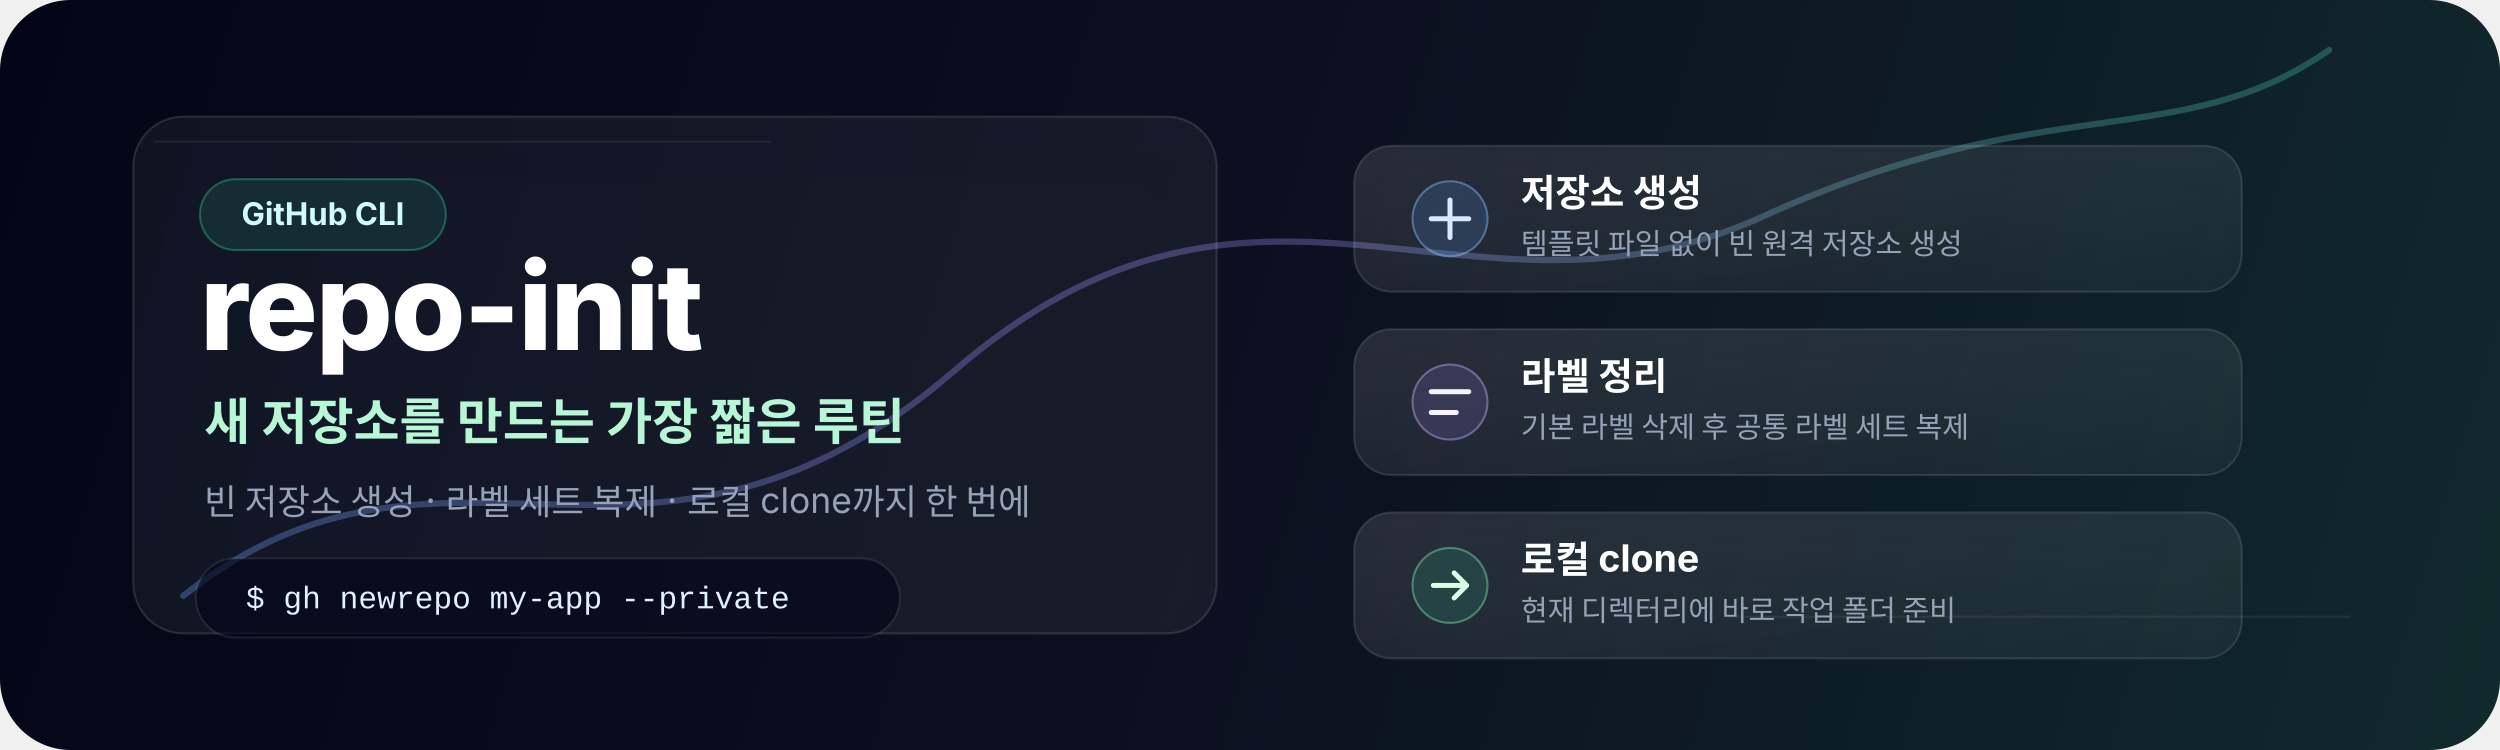
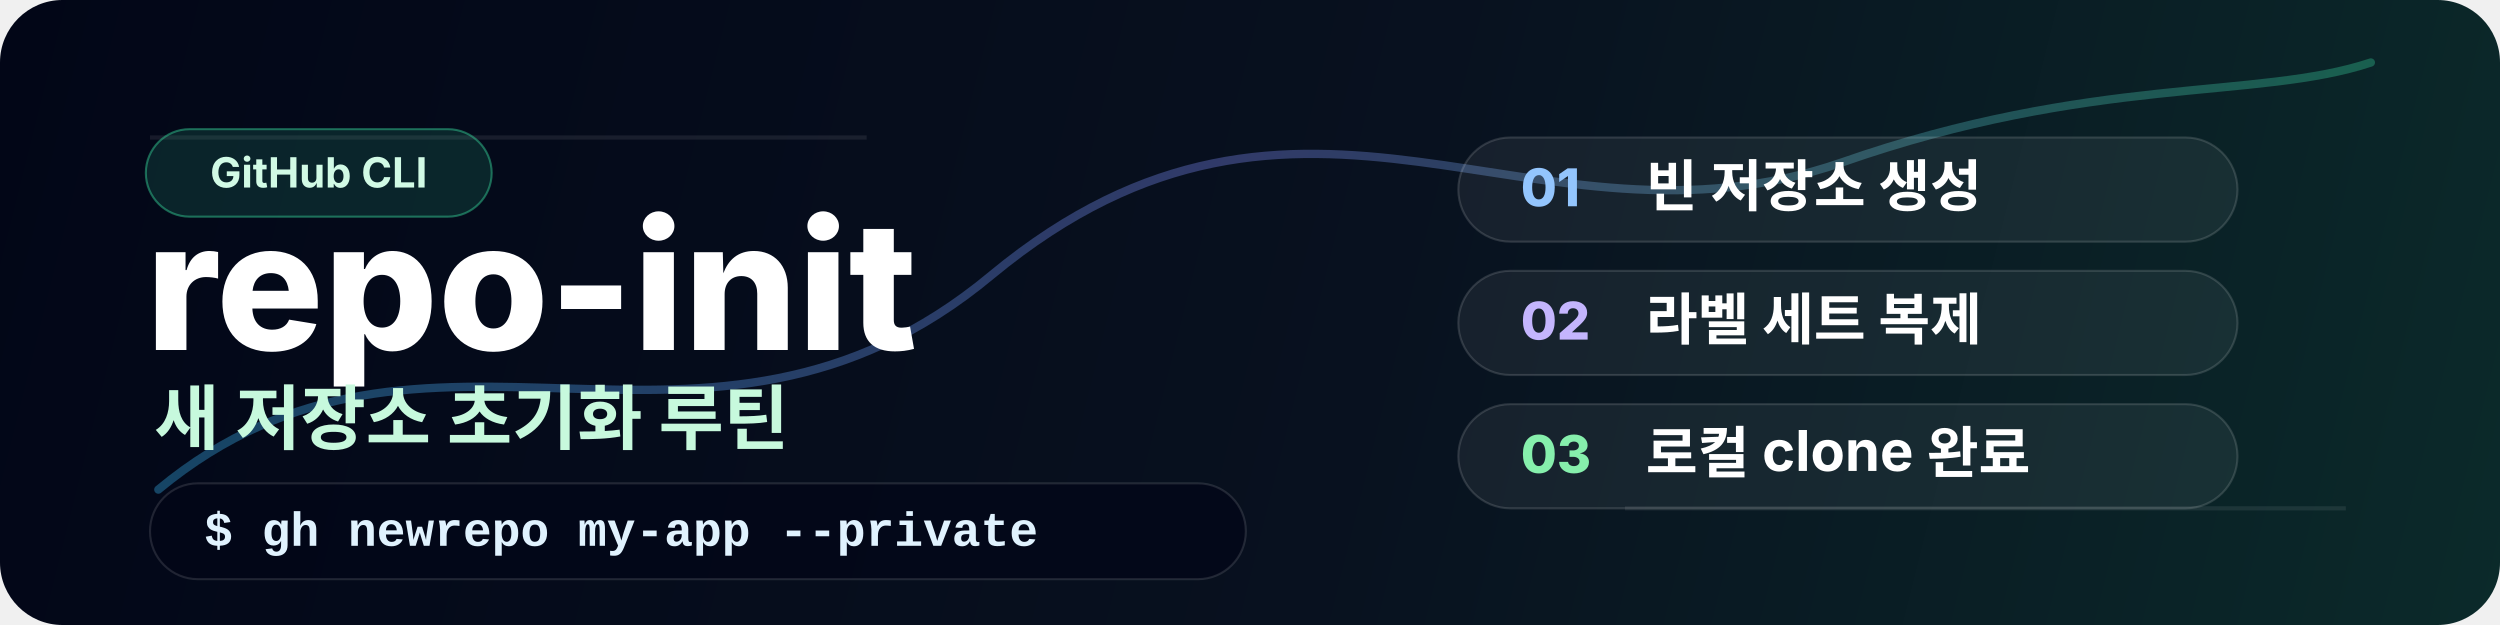
- <svg xmlns="http://www.w3.org/2000/svg" width="1200" height="360" viewBox="0 0 1200 360" fill="none" role="img" aria-labelledby="title desc" text-rendering="geometricPrecision">
+ <svg xmlns="http://www.w3.org/2000/svg" width="1200" height="300" viewBox="0 0 1200 300" fill="none" role="img" aria-labelledby="title desc" text-rendering="geometricPrecision" shape-rendering="geometricPrecision">
  <defs>
-     <linearGradient id="bg" x1="0" y1="0" x2="1200" y2="360" gradientUnits="userSpaceOnUse">
+     <linearGradient id="bg" x1="0" y1="0" x2="1200" y2="300" gradientUnits="userSpaceOnUse">
      <stop stop-color="#020617" />
-       <stop offset="0.52" stop-color="#0B1120" />
-       <stop offset="1" stop-color="#102A2C" />
+       <stop offset="0.55" stop-color="#08111F" />
+       <stop offset="1" stop-color="#0B2A2A" />
    </linearGradient>
-     <linearGradient id="accent" x1="120" y1="0" x2="1080" y2="360" gradientUnits="userSpaceOnUse">
-       <stop stop-color="#60A5FA" />
-       <stop offset="0.45" stop-color="#A78BFA" />
+     <linearGradient id="line" x1="100" y1="38" x2="1100" y2="262" gradientUnits="userSpaceOnUse">
+       <stop stop-color="#38BDF8" />
+       <stop offset="0.48" stop-color="#818CF8" />
      <stop offset="1" stop-color="#34D399" />
    </linearGradient>
-     <linearGradient id="card" x1="0" y1="0" x2="1" y2="1">
-       <stop stop-color="#FFFFFF" stop-opacity="0.11" />
-       <stop offset="1" stop-color="#FFFFFF" stop-opacity="0.035" />
-     </linearGradient>
-     <filter id="shadow" x="-20%" y="-20%" width="140%" height="140%" color-interpolation-filters="sRGB">
-       <feDropShadow dx="0" dy="18" stdDeviation="22" flood-color="#020617" flood-opacity="0.28" />
-     </filter>
  </defs>
-   <rect width="1200" height="360" rx="34" fill="url(#bg)" />
-   <path d="M88 286C214 186 311 305 458 178C604 52 705 168 846 104C982 42 1046 74 1118 24" stroke="url(#accent)" stroke-width="3" stroke-linecap="round" opacity="0.32" />
-   <path d="M74 68H370" stroke="#FFFFFF" stroke-opacity="0.07" stroke-width="1" />
-   <path d="M830 296H1128" stroke="#FFFFFF" stroke-opacity="0.07" stroke-width="1" />
+   <rect width="1200" height="300" rx="30" fill="url(#bg)" />
+   <path d="M76 235C205 128 338 247 476 132C626 8 736 129 884 78C1004 36 1084 48 1138 30" stroke="url(#line)" stroke-width="4" stroke-linecap="round" opacity="0.34" />
+   <path d="M72 66H416" stroke="#FFFFFF" stroke-opacity="0.08" stroke-width="2" />
+   <path d="M780 244H1126" stroke="#FFFFFF" stroke-opacity="0.08" stroke-width="2" />
+   <rect x="70" y="62" width="166" height="42" rx="21" fill="#34D399" fill-opacity="0.14" stroke="#34D399" stroke-opacity="0.46" />
+   <text x="153" y="90" text-anchor="middle" fill="#D1FAE5" font-family="-apple-system, BlinkMacSystemFont, Segoe UI, sans-serif" font-size="20" font-weight="700">GitHub CLI</text>
+   <text x="70" y="168" fill="#FFFFFF" font-family="-apple-system, BlinkMacSystemFont, Segoe UI, sans-serif" font-size="86" font-weight="800">repo-init</text>
+   <text x="74" y="213" fill="#C7F9DD" font-family="-apple-system, BlinkMacSystemFont, Segoe UI, sans-serif" font-size="34" font-weight="700">새 저장소 초기화 루틴</text>
+   <rect x="72" y="232" width="526" height="46" rx="23" fill="#020617" fill-opacity="0.74" stroke="#FFFFFF" stroke-opacity="0.12" />
+   <text x="98" y="262" fill="#E0F2FE" font-family="SFMono-Regular, Consolas, Liberation Mono, monospace" font-size="23" font-weight="600">$ gh newrepo my-app --private</text>
  <g>
-     <rect x="64" y="56" width="520" height="248" rx="24" fill="#FFFFFF" fill-opacity="0.045" stroke="#FFFFFF" stroke-opacity="0.12" filter="url(#shadow)" />
-     <rect x="96" y="86" width="118" height="34" rx="17" fill="#34D399" fill-opacity="0.12" stroke="#34D399" stroke-opacity="0.36" />
-     <text x="155" y="108" text-anchor="middle" fill="#CFFAFE" font-family="-apple-system, BlinkMacSystemFont, Segoe UI, sans-serif" font-size="15" font-weight="700">GitHub CLI</text>
-     <text x="96" y="168" fill="#FFFFFF" font-family="-apple-system, BlinkMacSystemFont, Segoe UI, sans-serif" font-size="58" font-weight="800" letter-spacing="-1">repo-init</text>
-     <text x="98" y="211" fill="#B7F7D6" font-family="-apple-system, BlinkMacSystemFont, Segoe UI, sans-serif" font-size="24" font-weight="700">새 저장소를 만드는 가장 짧은 루틴</text>
-     <text x="98" y="247" fill="#94A3B8" font-family="-apple-system, BlinkMacSystemFont, Segoe UI, sans-serif" font-size="17">빈 저장소 생성 · 라벨 세트 복제 · 로컬 clone까지 한 번에</text>
+     <rect x="700" y="66" width="374" height="50" rx="25" fill="#FFFFFF" fill-opacity="0.06" stroke="#FFFFFF" stroke-opacity="0.14" />
+     <text x="730" y="99" fill="#93C5FD" font-family="-apple-system, BlinkMacSystemFont, Segoe UI, sans-serif" font-size="25" font-weight="800">01</text>
+     <text x="790" y="99" fill="#FFFFFF" font-family="-apple-system, BlinkMacSystemFont, Segoe UI, sans-serif" font-size="27" font-weight="700">빈 저장소 생성</text>
+     <rect x="700" y="130" width="374" height="50" rx="25" fill="#FFFFFF" fill-opacity="0.06" stroke="#FFFFFF" stroke-opacity="0.14" />
+     <text x="730" y="163" fill="#C4B5FD" font-family="-apple-system, BlinkMacSystemFont, Segoe UI, sans-serif" font-size="25" font-weight="800">02</text>
+     <text x="790" y="163" fill="#FFFFFF" font-family="-apple-system, BlinkMacSystemFont, Segoe UI, sans-serif" font-size="27" font-weight="700">라벨 세트 복제</text>
+     <rect x="700" y="194" width="374" height="50" rx="25" fill="#FFFFFF" fill-opacity="0.06" stroke="#FFFFFF" stroke-opacity="0.14" />
+     <text x="730" y="227" fill="#86EFAC" font-family="-apple-system, BlinkMacSystemFont, Segoe UI, sans-serif" font-size="25" font-weight="800">03</text>
+     <text x="790" y="227" fill="#FFFFFF" font-family="-apple-system, BlinkMacSystemFont, Segoe UI, sans-serif" font-size="27" font-weight="700">로컬 clone 완료</text>
  </g>
-   <g>
-     <rect x="650" y="70" width="426" height="70" rx="18" fill="url(#card)" stroke="#FFFFFF" stroke-opacity="0.11" filter="url(#shadow)" />
-     <circle cx="696" cy="105" r="18" fill="#60A5FA" fill-opacity="0.16" stroke="#93C5FD" stroke-opacity="0.42" />
-     <path d="M687 105H705M696 96V114" stroke="#DBEAFE" stroke-width="2.4" stroke-linecap="round" />
-     <text x="730" y="99" fill="#FFFFFF" font-family="-apple-system, BlinkMacSystemFont, Segoe UI, sans-serif" font-size="18" font-weight="750">저장소 생성</text>
-     <text x="730" y="122" fill="#94A3B8" font-family="-apple-system, BlinkMacSystemFont, Segoe UI, sans-serif" font-size="14">템플릿 파일 없이 빈 원격 저장소 생성</text>
-     <rect x="650" y="158" width="426" height="70" rx="18" fill="url(#card)" stroke="#FFFFFF" stroke-opacity="0.11" filter="url(#shadow)" />
-     <circle cx="696" cy="193" r="18" fill="#A78BFA" fill-opacity="0.15" stroke="#C4B5FD" stroke-opacity="0.42" />
-     <path d="M687 188H705M687 198H699" stroke="#F5F3FF" stroke-width="2.4" stroke-linecap="round" />
-     <text x="730" y="187" fill="#FFFFFF" font-family="-apple-system, BlinkMacSystemFont, Segoe UI, sans-serif" font-size="18" font-weight="750">라벨 정리</text>
-     <text x="730" y="210" fill="#94A3B8" font-family="-apple-system, BlinkMacSystemFont, Segoe UI, sans-serif" font-size="14">기본 라벨 삭제 후 공통 라벨 세트 복제</text>
-     <rect x="650" y="246" width="426" height="70" rx="18" fill="url(#card)" stroke="#FFFFFF" stroke-opacity="0.11" filter="url(#shadow)" />
-     <circle cx="696" cy="281" r="18" fill="#34D399" fill-opacity="0.14" stroke="#86EFAC" stroke-opacity="0.42" />
-     <path d="M688 281H704M698 275L704 281L698 287" stroke="#DCFCE7" stroke-width="2.4" stroke-linecap="round" stroke-linejoin="round" />
-     <text x="730" y="275" fill="#FFFFFF" font-family="-apple-system, BlinkMacSystemFont, Segoe UI, sans-serif" font-size="18" font-weight="750">로컬 clone</text>
-     <text x="730" y="298" fill="#94A3B8" font-family="-apple-system, BlinkMacSystemFont, Segoe UI, sans-serif" font-size="14">현재 디렉터리에 바로 작업 폴더 준비</text>
-   </g>
-   <rect x="94" y="268" width="338" height="38" rx="19" fill="#020617" fill-opacity="0.62" stroke="#FFFFFF" stroke-opacity="0.09" />
-   <text x="118" y="292" fill="#E0F2FE" font-family="SFMono-Regular, Consolas, Liberation Mono, monospace" font-size="15">$ gh newrepo my-app --private</text>
</svg>
